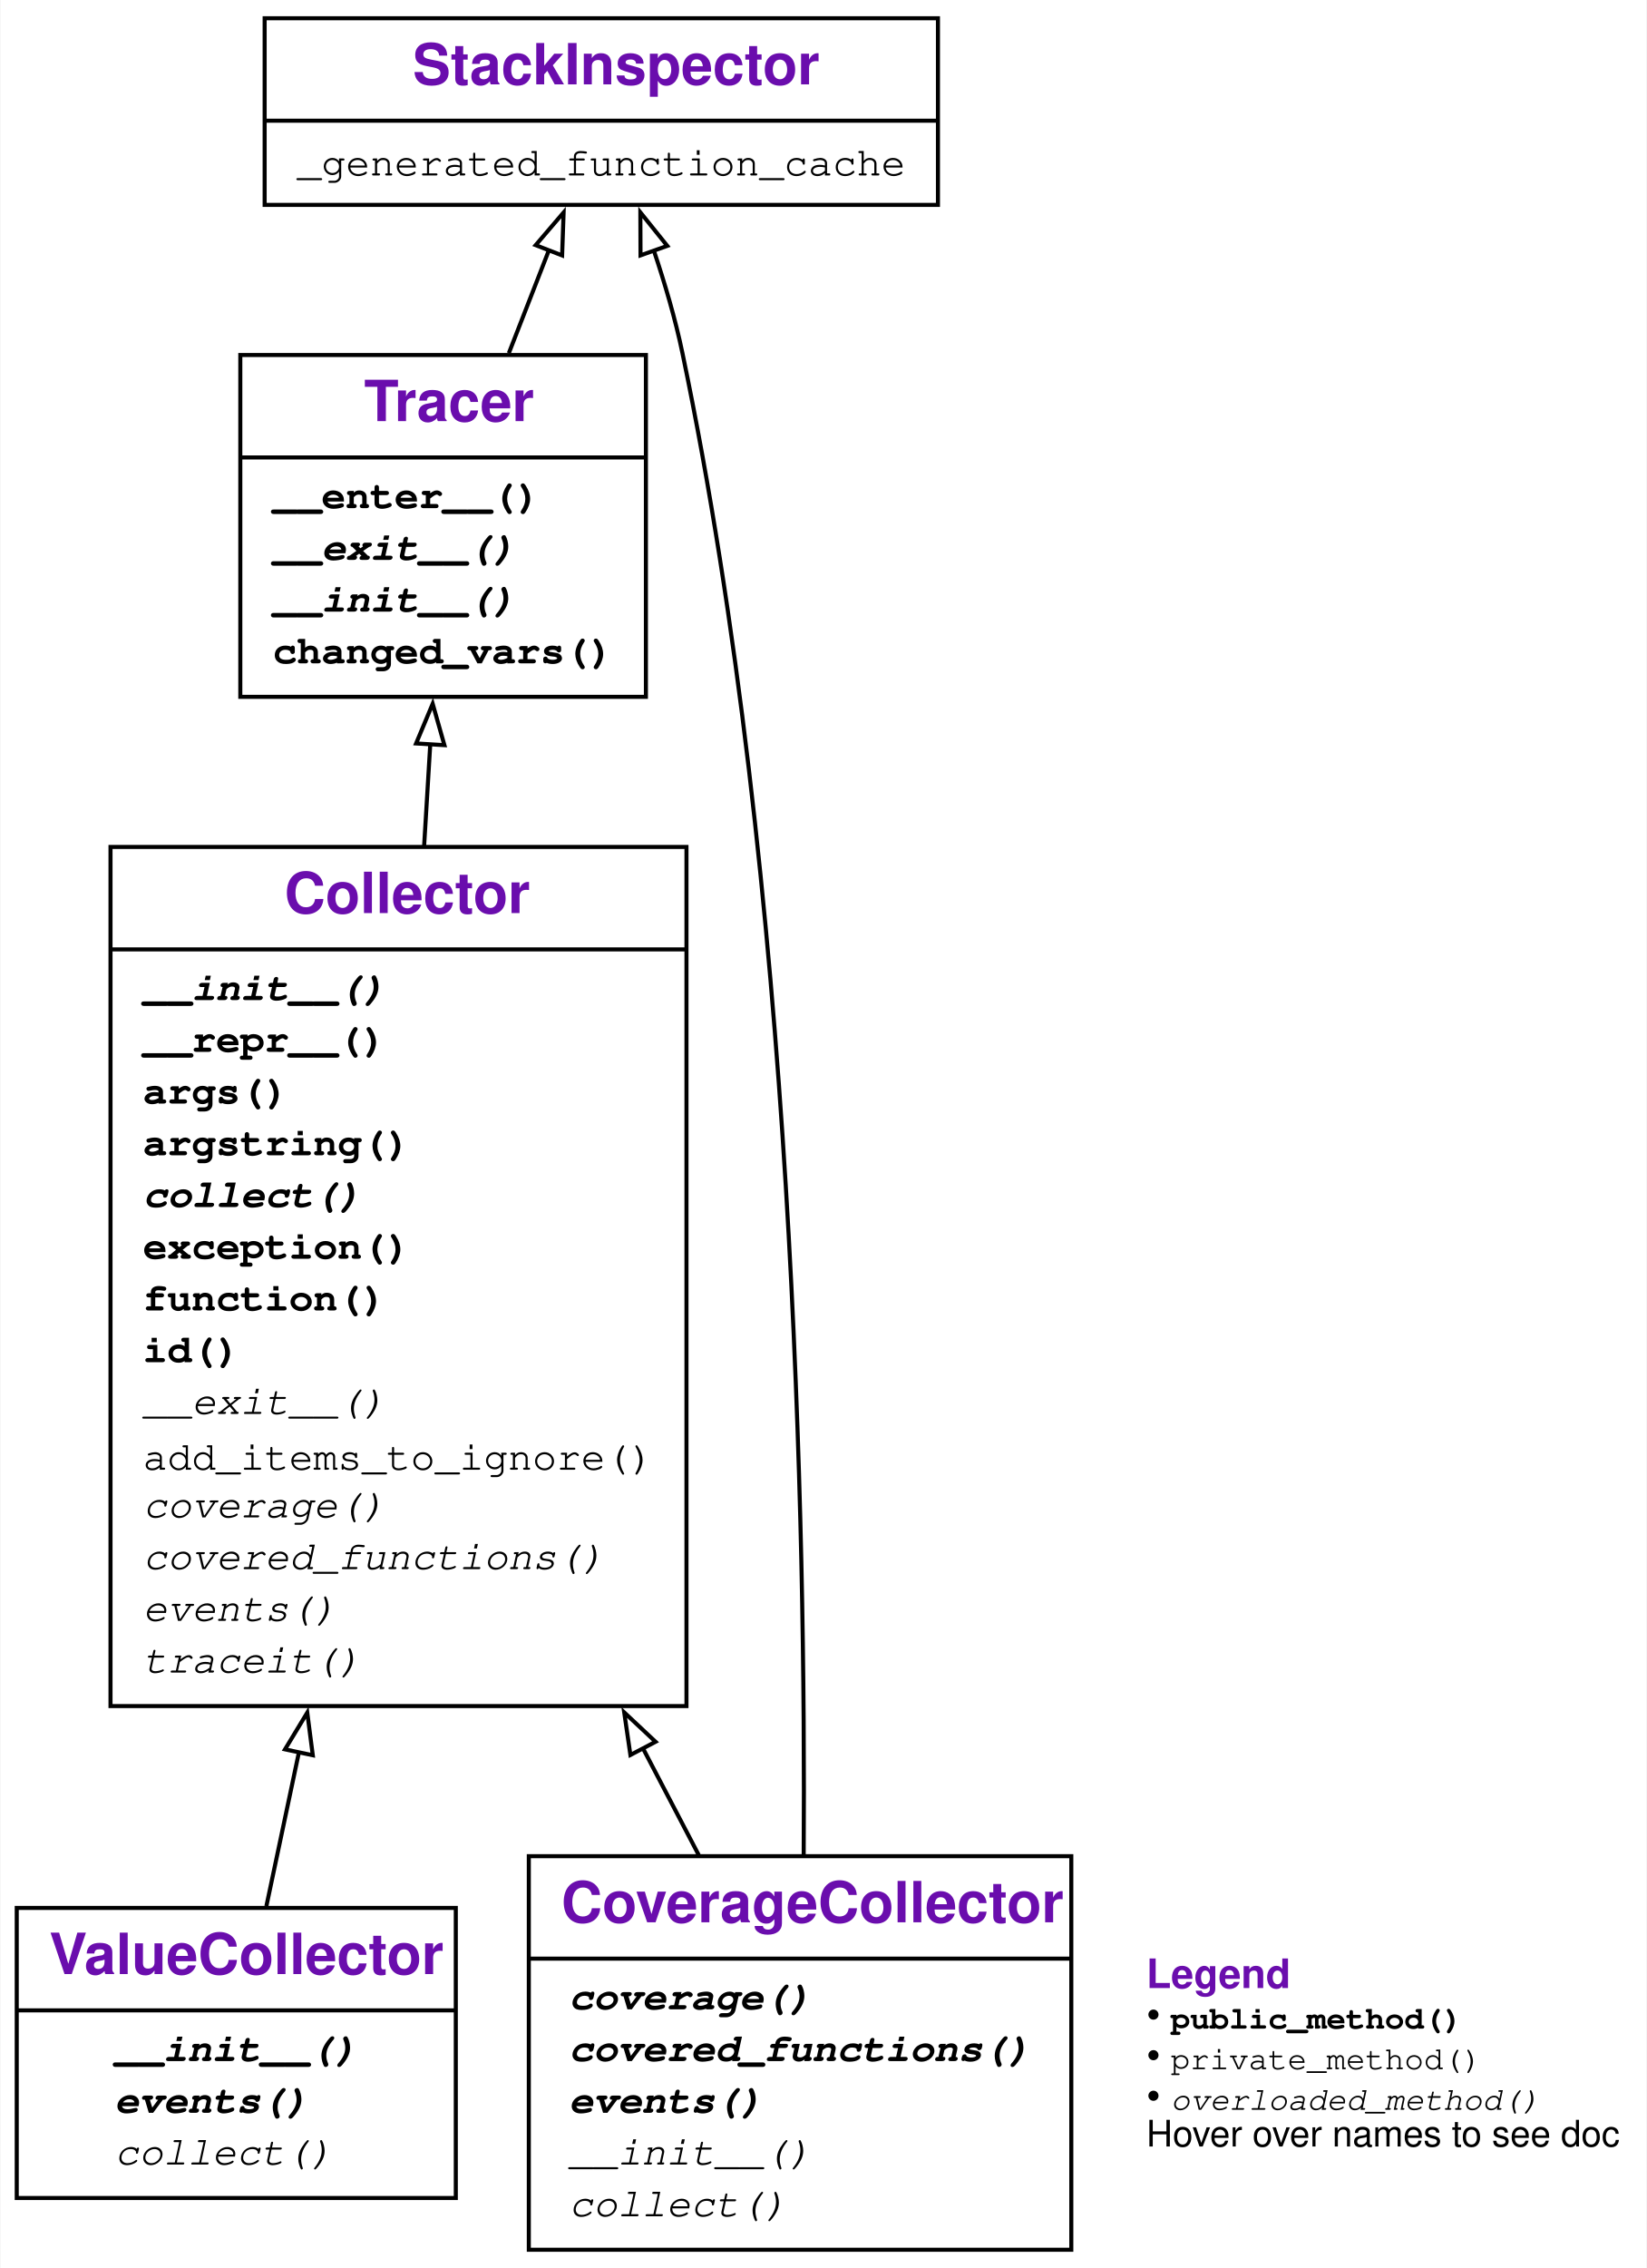
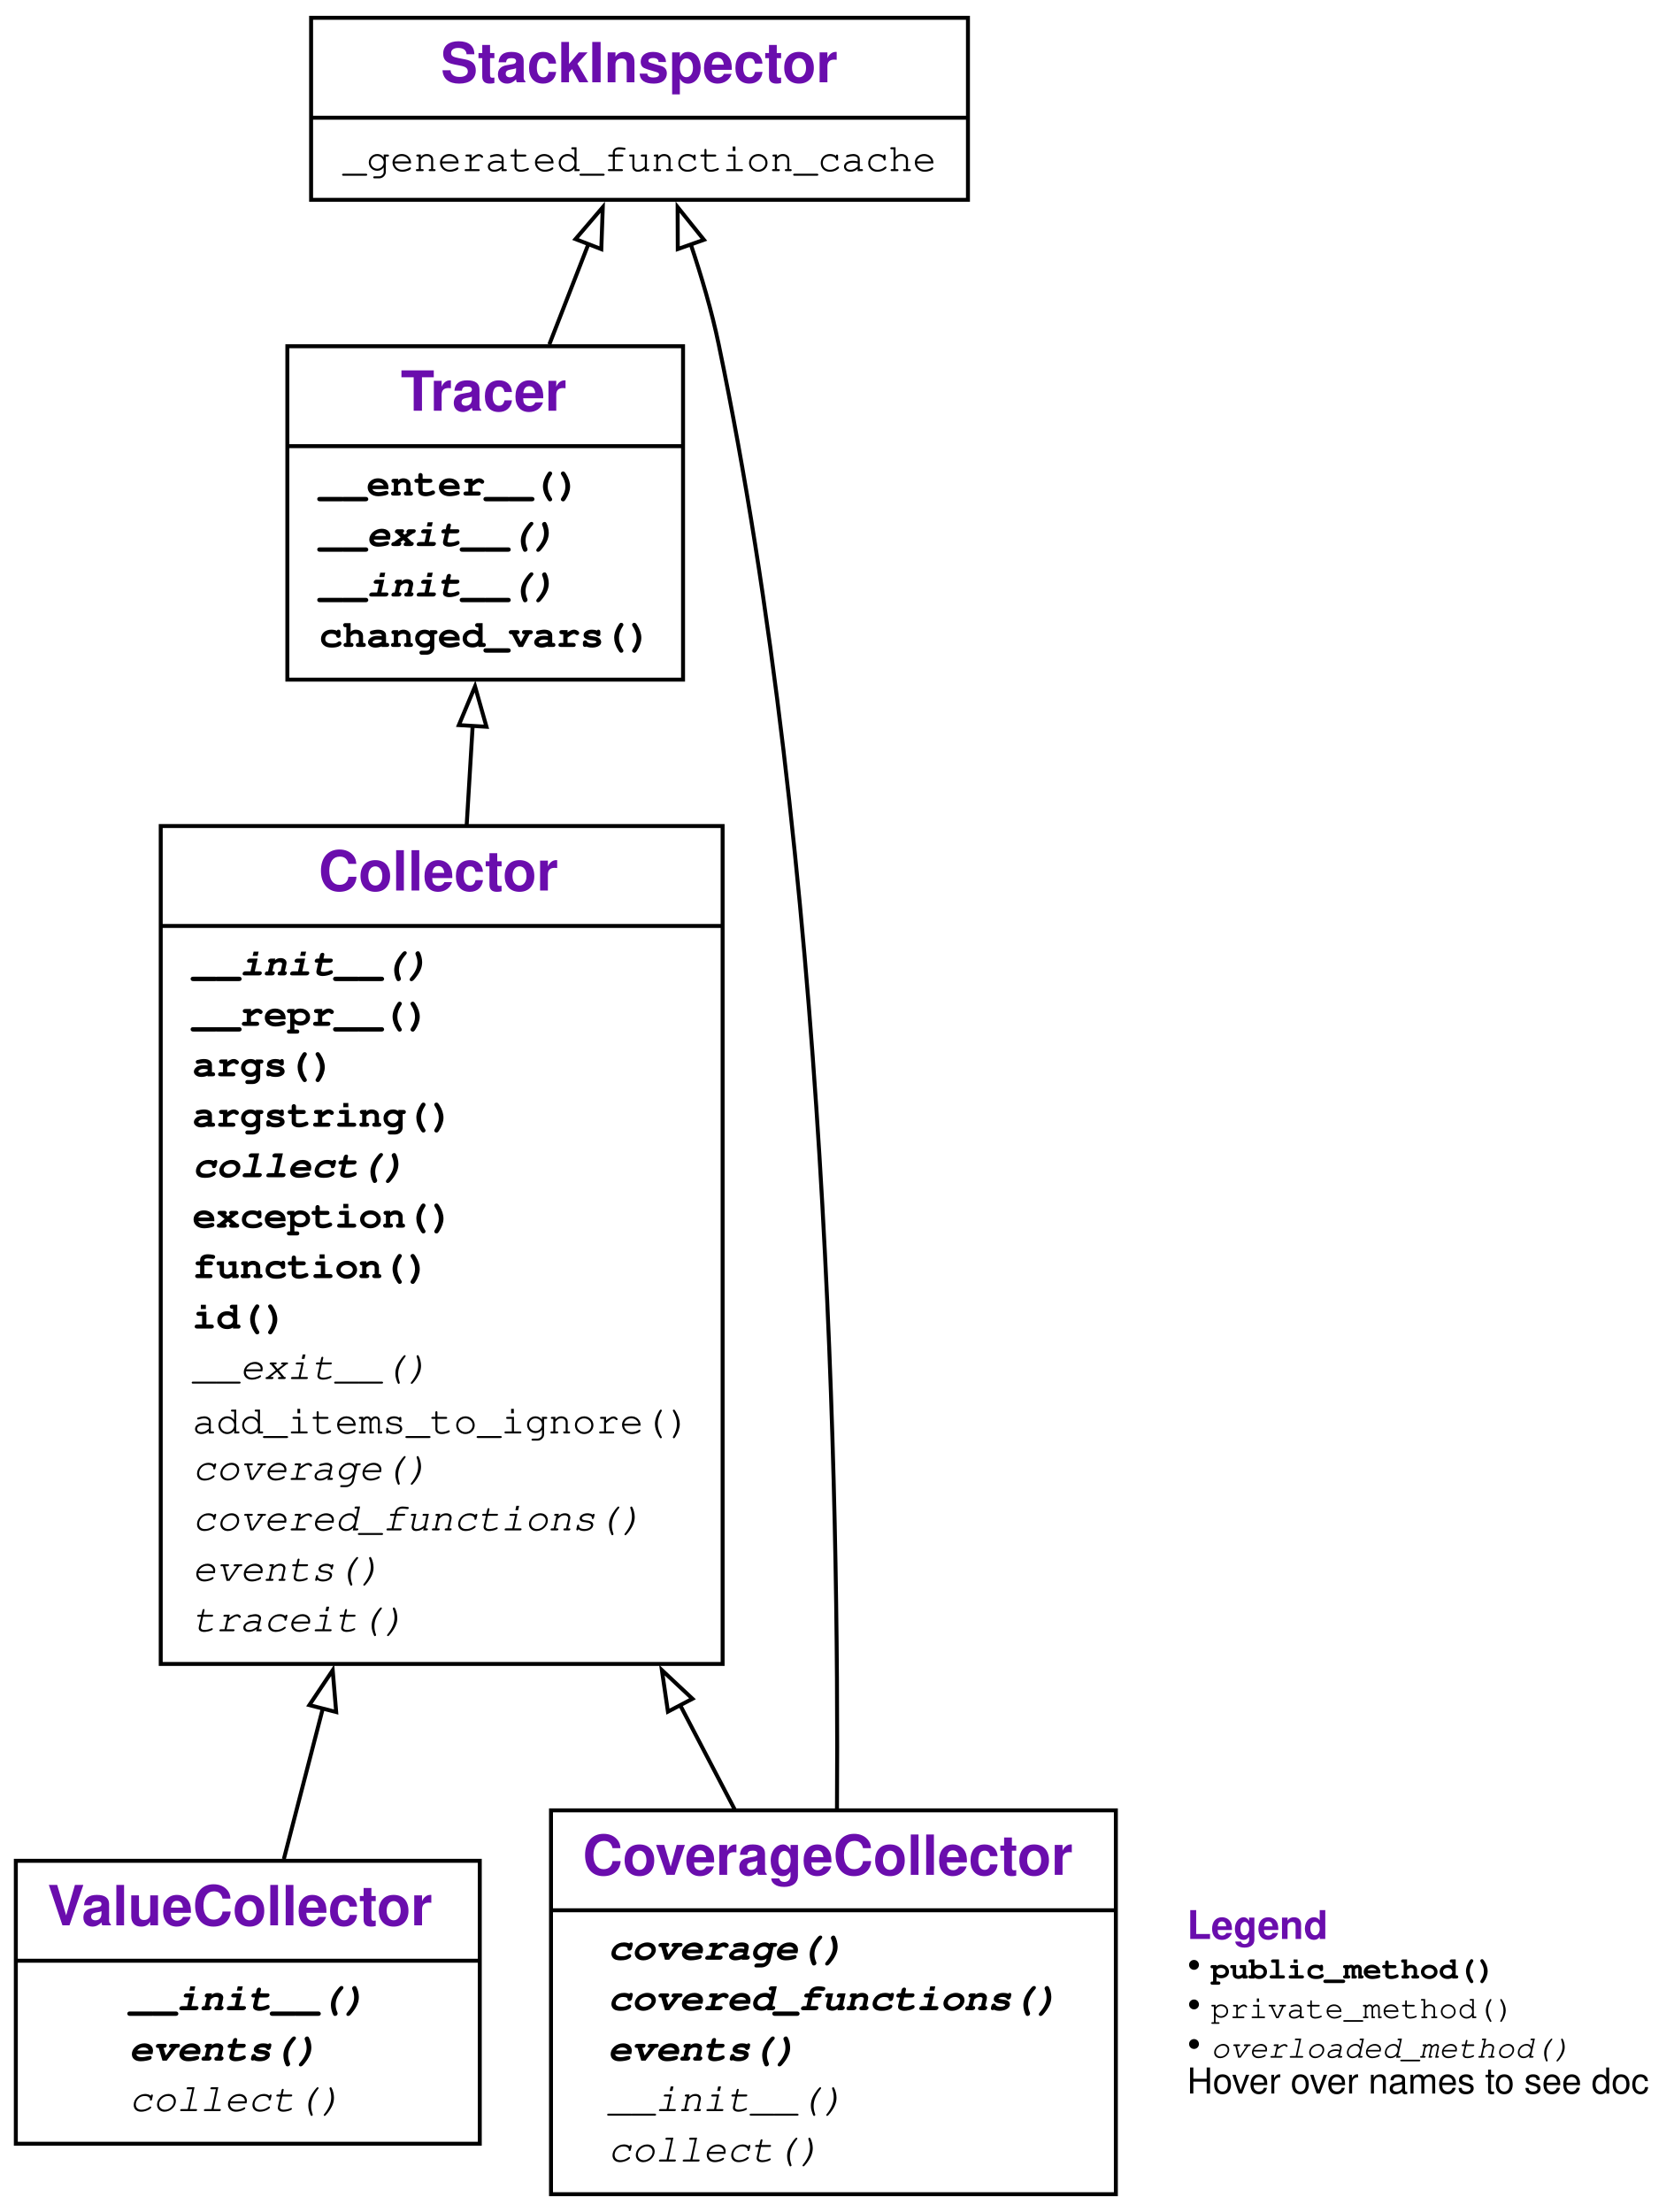
- <svg xmlns="http://www.w3.org/2000/svg" xmlns:xlink="http://www.w3.org/1999/xlink" width="406pt" height="559pt" viewBox="0.00 0.00 405.75 559.00">
+ <svg xmlns="http://www.w3.org/2000/svg" xmlns:xlink="http://www.w3.org/1999/xlink" width="423pt" height="559pt" viewBox="0.00 0.00 423.00 559.00">
  <g id="graph0" class="graph" transform="scale(1 1) rotate(0) translate(4 555)">
    <g id="a_graph0">
      <a xlink:title="CoverageCollector class hierarchy">
-         <polygon fill="white" stroke="none" points="-4,4 -4,-555 401.75,-555 401.75,4 -4,4" />
+         <polygon fill="white" stroke="none" points="-4,4 -4,-555 419.25,-555 419.25,4 -4,4" />
      </a>
    </g>
    <g id="node1" class="node">
      <g id="a_node1">
        <a xlink:href="#" xlink:title="class CoverageCollector:&#10;A class to record covered locations during execution.">
-           <polygon fill="none" stroke="black" points="126.25,-0.5 126.25,-97.5 260,-97.5 260,-0.5 126.25,-0.5" />
-           <text text-anchor="start" x="134.25" y="-81.2" font-family="Raleway, Helvetica, Arial, sans-serif" font-weight="bold" font-size="14.00" fill="#6a0dad">CoverageCollector</text>
-           <polyline fill="none" stroke="black" points="126.25,-72.25 260,-72.25" />
+           <polygon fill="none" stroke="black" points="135.25,-0.5 135.25,-97.5 278,-97.5 278,-0.5 135.25,-0.5" />
+           <text xml:space="preserve" text-anchor="start" x="143.25" y="-81.2" font-family="Raleway, Helvetica, Arial, sans-serif" font-weight="bold" font-size="14.00" fill="#6a0dad">CoverageCollector</text>
+           <polyline fill="none" stroke="black" points="135.25,-72.25 278,-72.25" />
          <g id="a_node1_0">
            <a xlink:href="#" xlink:title="CoverageCollector">
              <g id="a_node1_1">
                <a xlink:href="#" xlink:title="coverage(self) -&gt; Set[Tuple[Callable, int]]:&#10;Return a set (function, lineno) with all locations covered.">
-                   <text text-anchor="start" x="136.12" y="-59.75" font-family="'Fira Mono', 'Source Code Pro', 'Courier', monospace" font-weight="bold" font-style="italic" font-size="10.00">coverage()</text>
+                   <text xml:space="preserve" text-anchor="start" x="149.62" y="-59.75" font-family="'Fira Mono', 'Source Code Pro', 'Courier', monospace" font-weight="bold" font-style="italic" font-size="10.00">coverage()</text>
                </a>
              </g>
              <g id="a_node1_2">
                <a xlink:href="#" xlink:title="covered_functions(self) -&gt; Set[Callable]:&#10;Return a set with all functions covered.">
-                   <text text-anchor="start" x="136.12" y="-47" font-family="'Fira Mono', 'Source Code Pro', 'Courier', monospace" font-weight="bold" font-style="italic" font-size="10.00">covered_functions()</text>
+                   <text xml:space="preserve" text-anchor="start" x="149.62" y="-47" font-family="'Fira Mono', 'Source Code Pro', 'Courier', monospace" font-weight="bold" font-style="italic" font-size="10.00">covered_functions()</text>
                </a>
              </g>
              <g id="a_node1_3">
                <a xlink:href="#" xlink:title="events(self) -&gt; Set[Tuple[str, int]]:&#10;Return the set of locations covered.&#10;Each location comes as a pair (`function_name`, `lineno`).">
-                   <text text-anchor="start" x="136.12" y="-34.25" font-family="'Fira Mono', 'Source Code Pro', 'Courier', monospace" font-weight="bold" font-style="italic" font-size="10.00">events()</text>
+                   <text xml:space="preserve" text-anchor="start" x="149.62" y="-34.25" font-family="'Fira Mono', 'Source Code Pro', 'Courier', monospace" font-weight="bold" font-style="italic" font-size="10.00">events()</text>
                </a>
              </g>
              <g id="a_node1_4">
                <a xlink:href="#" xlink:title="__init__(self) -&gt; None:&#10;Constructor.">
-                   <text text-anchor="start" x="136.12" y="-21.5" font-family="'Fira Mono', 'Source Code Pro', 'Courier', monospace" font-style="italic" font-size="10.00">__init__()</text>
+                   <text xml:space="preserve" text-anchor="start" x="149.62" y="-21.5" font-family="'Fira Mono', 'Source Code Pro', 'Courier', monospace" font-style="italic" font-size="10.00">__init__()</text>
                </a>
              </g>
              <g id="a_node1_5">
                <a xlink:href="#" xlink:title="collect(self, frame: frame, event: str, arg: Any) -&gt; None:&#10;Save coverage for an observed event.">
-                   <text text-anchor="start" x="136.12" y="-8.75" font-family="'Fira Mono', 'Source Code Pro', 'Courier', monospace" font-style="italic" font-size="10.00">collect()</text>
+                   <text xml:space="preserve" text-anchor="start" x="149.62" y="-8.75" font-family="'Fira Mono', 'Source Code Pro', 'Courier', monospace" font-style="italic" font-size="10.00">collect()</text>
                </a>
              </g>
            </a>
          </g>
        </a>
      </g>
    </g>
    <g id="node2" class="node">
      <g id="a_node2">
        <a xlink:href="#" xlink:title="class Collector:&#10;A class to record events during execution.">
-           <polygon fill="none" stroke="black" points="23.12,-134.5 23.12,-346.25 165.12,-346.25 165.12,-134.5 23.12,-134.5" />
-           <text text-anchor="start" x="66" y="-329.95" font-family="Raleway, Helvetica, Arial, sans-serif" font-weight="bold" font-size="14.00" fill="#6a0dad">Collector</text>
-           <polyline fill="none" stroke="black" points="23.12,-321 165.12,-321" />
+           <polygon fill="none" stroke="black" points="36.62,-134.5 36.62,-346.25 178.62,-346.25 178.62,-134.5 36.62,-134.5" />
+           <text xml:space="preserve" text-anchor="start" x="76.5" y="-329.95" font-family="Raleway, Helvetica, Arial, sans-serif" font-weight="bold" font-size="14.00" fill="#6a0dad">Collector</text>
+           <polyline fill="none" stroke="black" points="36.62,-321 178.62,-321" />
          <g id="a_node2_6">
            <a xlink:href="#" xlink:title="Collector">
              <g id="a_node2_7">
                <a xlink:href="#" xlink:title="__init__(self) -&gt; None:&#10;Constructor.">
-                   <text text-anchor="start" x="31.12" y="-308.5" font-family="'Fira Mono', 'Source Code Pro', 'Courier', monospace" font-weight="bold" font-style="italic" font-size="10.00">__init__()</text>
+                   <text xml:space="preserve" text-anchor="start" x="44.62" y="-308.5" font-family="'Fira Mono', 'Source Code Pro', 'Courier', monospace" font-weight="bold" font-style="italic" font-size="10.00">__init__()</text>
                </a>
              </g>
              <g id="a_node2_8">
                <a xlink:href="#" xlink:title="__repr__(self) -&gt; str:&#10;Return a string representation of the collector">
-                   <text text-anchor="start" x="31.12" y="-295.75" font-family="'Fira Mono', 'Source Code Pro', 'Courier', monospace" font-weight="bold" font-size="10.00">__repr__()</text>
+                   <text xml:space="preserve" text-anchor="start" x="44.62" y="-295.75" font-family="'Fira Mono', 'Source Code Pro', 'Courier', monospace" font-weight="bold" font-size="10.00">__repr__()</text>
                </a>
              </g>
              <g id="a_node2_9">
                <a xlink:href="#" xlink:title="args(self) -&gt; Dict[str, Any]:&#10;Return a dict of argument names and values from the first call">
-                   <text text-anchor="start" x="31.12" y="-283" font-family="'Fira Mono', 'Source Code Pro', 'Courier', monospace" font-weight="bold" font-size="10.00">args()</text>
+                   <text xml:space="preserve" text-anchor="start" x="44.62" y="-283" font-family="'Fira Mono', 'Source Code Pro', 'Courier', monospace" font-weight="bold" font-size="10.00">args()</text>
                </a>
              </g>
              <g id="a_node2_10">
                <a xlink:href="#" xlink:title="argstring(self) -&gt; str:&#10;Return the list of arguments from the first call,&#10;as a printable string">
-                   <text text-anchor="start" x="31.12" y="-270.25" font-family="'Fira Mono', 'Source Code Pro', 'Courier', monospace" font-weight="bold" font-size="10.00">argstring()</text>
+                   <text xml:space="preserve" text-anchor="start" x="44.62" y="-270.25" font-family="'Fira Mono', 'Source Code Pro', 'Courier', monospace" font-weight="bold" font-size="10.00">argstring()</text>
                </a>
              </g>
              <g id="a_node2_11">
                <a xlink:href="#" xlink:title="collect(self, frame: frame, event: str, arg: Any) -&gt; None:&#10;Collector function. To be overloaded in subclasses.">
-                   <text text-anchor="start" x="31.12" y="-257.5" font-family="'Fira Mono', 'Source Code Pro', 'Courier', monospace" font-weight="bold" font-style="italic" font-size="10.00">collect()</text>
+                   <text xml:space="preserve" text-anchor="start" x="44.62" y="-257.5" font-family="'Fira Mono', 'Source Code Pro', 'Courier', monospace" font-weight="bold" font-style="italic" font-size="10.00">collect()</text>
                </a>
              </g>
              <g id="a_node2_12">
                <a xlink:href="#" xlink:title="exception(self) -&gt; Optional[Type]:&#10;Return the exception class from the first call,&#10;or None if no exception was raised.">
-                   <text text-anchor="start" x="31.12" y="-244.75" font-family="'Fira Mono', 'Source Code Pro', 'Courier', monospace" font-weight="bold" font-size="10.00">exception()</text>
+                   <text xml:space="preserve" text-anchor="start" x="44.62" y="-244.75" font-family="'Fira Mono', 'Source Code Pro', 'Courier', monospace" font-weight="bold" font-size="10.00">exception()</text>
                </a>
              </g>
              <g id="a_node2_13">
                <a xlink:href="#" xlink:title="function(self) -&gt; Callable:&#10;Return the function from the first call, as a function object">
-                   <text text-anchor="start" x="31.12" y="-232" font-family="'Fira Mono', 'Source Code Pro', 'Courier', monospace" font-weight="bold" font-size="10.00">function()</text>
+                   <text xml:space="preserve" text-anchor="start" x="44.62" y="-232" font-family="'Fira Mono', 'Source Code Pro', 'Courier', monospace" font-weight="bold" font-size="10.00">function()</text>
                </a>
              </g>
              <g id="a_node2_14">
                <a xlink:href="#" xlink:title="id(self) -&gt; str:&#10;Return an identifier for the collector,&#10;created from the first call">
-                   <text text-anchor="start" x="31.12" y="-219.25" font-family="'Fira Mono', 'Source Code Pro', 'Courier', monospace" font-weight="bold" font-size="10.00">id()</text>
+                   <text xml:space="preserve" text-anchor="start" x="44.62" y="-219.25" font-family="'Fira Mono', 'Source Code Pro', 'Courier', monospace" font-weight="bold" font-size="10.00">id()</text>
                </a>
              </g>
              <g id="a_node2_15">
                <a xlink:href="#" xlink:title="__exit__(self, exc_tp: Type, exc_value: BaseException, exc_traceback: traceback) -&gt; Optional[bool]:&#10;Exit the `with` block.">
-                   <text text-anchor="start" x="31.12" y="-206.5" font-family="'Fira Mono', 'Source Code Pro', 'Courier', monospace" font-style="italic" font-size="10.00">__exit__()</text>
+                   <text xml:space="preserve" text-anchor="start" x="44.62" y="-206.5" font-family="'Fira Mono', 'Source Code Pro', 'Courier', monospace" font-style="italic" font-size="10.00">__exit__()</text>
                </a>
              </g>
              <g id="a_node2_16">
                <a xlink:href="#" xlink:title="add_items_to_ignore(self, items_to_ignore: List[Union[Type, Callable]]) -&gt; None:&#10;Define additional classes and functions to ignore during collection&#10;(typically `Debugger` classes using these collectors).">
-                   <text text-anchor="start" x="31.12" y="-192.75" font-family="'Fira Mono', 'Source Code Pro', 'Courier', monospace" font-size="10.00">add_items_to_ignore()</text>
+                   <text xml:space="preserve" text-anchor="start" x="44.62" y="-192.75" font-family="'Fira Mono', 'Source Code Pro', 'Courier', monospace" font-size="10.00">add_items_to_ignore()</text>
                </a>
              </g>
              <g id="a_node2_17">
                <a xlink:href="#" xlink:title="coverage(self) -&gt; Set[Tuple[Callable, int]]:&#10;Return a set (function, lineno) with locations covered.&#10;To be overloaded in subclasses.">
-                   <text text-anchor="start" x="31.12" y="-181" font-family="'Fira Mono', 'Source Code Pro', 'Courier', monospace" font-style="italic" font-size="10.00">coverage()</text>
+                   <text xml:space="preserve" text-anchor="start" x="44.62" y="-181" font-family="'Fira Mono', 'Source Code Pro', 'Courier', monospace" font-style="italic" font-size="10.00">coverage()</text>
                </a>
              </g>
              <g id="a_node2_18">
                <a xlink:href="#" xlink:title="covered_functions(self) -&gt; Set[Callable]:&#10;Set of covered functions. To be overloaded in subclasses.">
-                   <text text-anchor="start" x="31.12" y="-168.25" font-family="'Fira Mono', 'Source Code Pro', 'Courier', monospace" font-style="italic" font-size="10.00">covered_functions()</text>
+                   <text xml:space="preserve" text-anchor="start" x="44.62" y="-168.25" font-family="'Fira Mono', 'Source Code Pro', 'Courier', monospace" font-style="italic" font-size="10.00">covered_functions()</text>
                </a>
              </g>
              <g id="a_node2_19">
                <a xlink:href="#" xlink:title="events(self) -&gt; Set:&#10;Return a collection of events. To be overridden in subclasses.">
-                   <text text-anchor="start" x="31.12" y="-155.5" font-family="'Fira Mono', 'Source Code Pro', 'Courier', monospace" font-style="italic" font-size="10.00">events()</text>
+                   <text xml:space="preserve" text-anchor="start" x="44.62" y="-155.5" font-family="'Fira Mono', 'Source Code Pro', 'Courier', monospace" font-style="italic" font-size="10.00">events()</text>
                </a>
              </g>
              <g id="a_node2_20">
                <a xlink:href="#" xlink:title="traceit(self, frame: frame, event: str, arg: Any) -&gt; None:&#10;Tracing function.&#10;Saves the first function and calls collect().">
-                   <text text-anchor="start" x="31.12" y="-142.75" font-family="'Fira Mono', 'Source Code Pro', 'Courier', monospace" font-style="italic" font-size="10.00">traceit()</text>
+                   <text xml:space="preserve" text-anchor="start" x="44.62" y="-142.75" font-family="'Fira Mono', 'Source Code Pro', 'Courier', monospace" font-style="italic" font-size="10.00">traceit()</text>
                </a>
              </g>
            </a>
          </g>
        </a>
      </g>
    </g>
    <g id="edge1" class="edge">
-       <path fill="none" stroke="black" d="M168.14,-97.79C163.81,-106.08 159.14,-115 154.33,-124.21" />
-       <polygon fill="none" stroke="black" points="151.3,-122.45 149.77,-132.94 157.5,-125.7 151.3,-122.45" />
+       <path fill="none" stroke="black" d="M181.64,-97.79C177.31,-106.08 172.64,-115 167.83,-124.21" />
+       <polygon fill="none" stroke="black" points="164.8,-122.45 163.27,-132.94 171,-125.7 164.8,-122.45" />
    </g>
    <g id="node4" class="node">
      <g id="a_node4">
        <a xlink:href="StackInspector.ipynb" xlink:title="class StackInspector:&#10;Provide functions to inspect the stack">
-           <polygon fill="none" stroke="black" points="61.12,-504.5 61.12,-550.5 227.12,-550.5 227.12,-504.5 61.12,-504.5" />
-           <text text-anchor="start" x="97.62" y="-534.2" font-family="Raleway, Helvetica, Arial, sans-serif" font-weight="bold" font-size="14.00" fill="#6a0dad">StackInspector</text>
-           <polyline fill="none" stroke="black" points="61.12,-525.25 227.12,-525.25" />
+           <polygon fill="none" stroke="black" points="74.62,-504.5 74.62,-550.5 240.62,-550.5 240.62,-504.5 74.62,-504.5" />
+           <text xml:space="preserve" text-anchor="start" x="107.38" y="-534.2" font-family="Raleway, Helvetica, Arial, sans-serif" font-weight="bold" font-size="14.00" fill="#6a0dad">StackInspector</text>
+           <polyline fill="none" stroke="black" points="74.62,-525.25 240.62,-525.25" />
          <g id="a_node4_21">
            <a xlink:href="#" xlink:title="StackInspector">
              <g id="a_node4_22">
-                 <a xlink:href="StackInspector.ipynb" xlink:title="_generated_function_cache = {('remove_html_markup', 1): &lt;function remove_html_markup&gt;, ('middle', 1): &lt;function middle&gt;, ('_clean_thread_parent_frames', 775): &lt;function IPythonKernel._clean_thread_parent_frames&gt;, ('_clean_thread_parent_frames', 788): &lt;function IPythonKernel._clean_thread_parent_frames&gt;, ('_clean_thread_parent_frames', 790): &lt;function IPythonKernel._clean_thread_parent_frames&gt;, ('ident', 1198): &lt;function Thread.ident&gt;, ('ident', 1207): &lt;function Thread.ident&gt;, ('ident', 1208): &lt;function Thread.ident&gt;, ('_clean_thread_parent_frames', 791): &lt;function IPythonKernel._clean_thread_parent_frames&gt;, ('_clean_thread_parent_frames', 792): &lt;function IPythonKernel._clean_thread_parent_frames&gt;, ('_clean_thread_parent_frames', 793): &lt;function IPythonKernel._clean_thread_parent_frames&gt;, ('_clean_thread_parent_frames', 794): &lt;function IPythonKernel._clean_thread_parent_frames&gt;, ('_clean_thread_parent_frames', 800): &lt;function IPythonKernel._clean_thread_parent_frames&gt;, ('_clean_thread_parent_frames', 801): &lt;function IPythonKernel._clean_thread_parent_frames&gt;, ('_clean_thread_parent_frames', 789): &lt;function IPythonKernel._clean_thread_parent_frames&gt;}">
-                   <text text-anchor="start" x="69.12" y="-511.75" font-family="'Fira Mono', 'Source Code Pro', 'Courier', monospace" font-size="10.00">_generated_function_cache</text>
+                 <a xlink:href="StackInspector.ipynb" xlink:title="_generated_function_cache = {('remove_html_markup', 1): &lt;function remove_html_markup&gt;, ('middle', 1): &lt;function middle&gt;}">
+                   <text xml:space="preserve" text-anchor="start" x="82.62" y="-511.75" font-family="'Fira Mono', 'Source Code Pro', 'Courier', monospace" font-size="10.00">_generated_function_cache</text>
                </a>
              </g>
            </a>
          </g>
        </a>
      </g>
    </g>
    <g id="edge4" class="edge">
-       <path fill="none" stroke="black" d="M194.02,-97.91C194.54,-176.2 191.67,-336.09 164.12,-468 162.38,-476.38 159.77,-485.21 157.02,-493.41" />
-       <polygon fill="none" stroke="black" points="153.79,-492.06 153.75,-502.66 160.39,-494.4 153.79,-492.06" />
+       <path fill="none" stroke="black" d="M207.52,-97.91C208.04,-176.2 205.17,-336.09 177.62,-468 175.88,-476.38 173.27,-485.21 170.52,-493.41" />
+       <polygon fill="none" stroke="black" points="167.29,-492.06 167.25,-502.66 173.89,-494.4 167.29,-492.06" />
    </g>
    <g id="node3" class="node">
      <g id="a_node3">
        <a xlink:href="Tracer.ipynb" xlink:title="class Tracer:&#10;A class for tracing a piece of code. Use as `with Tracer(): block()`">
-           <polygon fill="none" stroke="black" points="55.12,-383.25 55.12,-467.5 155.12,-467.5 155.12,-383.25 55.12,-383.25" />
-           <text text-anchor="start" x="85.62" y="-451.2" font-family="Raleway, Helvetica, Arial, sans-serif" font-weight="bold" font-size="14.00" fill="#6a0dad">Tracer</text>
-           <polyline fill="none" stroke="black" points="55.12,-442.25 155.12,-442.25" />
+           <polygon fill="none" stroke="black" points="68.62,-383.25 68.62,-467.5 168.62,-467.5 168.62,-383.25 68.62,-383.25" />
+           <text xml:space="preserve" text-anchor="start" x="97.25" y="-451.2" font-family="Raleway, Helvetica, Arial, sans-serif" font-weight="bold" font-size="14.00" fill="#6a0dad">Tracer</text>
+           <polyline fill="none" stroke="black" points="68.62,-442.25 168.62,-442.25" />
          <g id="a_node3_23">
            <a xlink:href="#" xlink:title="Tracer">
              <g id="a_node3_24">
                <a xlink:href="Tracer.ipynb" xlink:title="__enter__(self) -&gt; Any:&#10;Called at begin of `with` block. Turn tracing on.">
-                   <text text-anchor="start" x="63.12" y="-429.75" font-family="'Fira Mono', 'Source Code Pro', 'Courier', monospace" font-weight="bold" font-size="10.00">__enter__()</text>
+                   <text xml:space="preserve" text-anchor="start" x="76.62" y="-429.75" font-family="'Fira Mono', 'Source Code Pro', 'Courier', monospace" font-weight="bold" font-size="10.00">__enter__()</text>
                </a>
              </g>
              <g id="a_node3_25">
                <a xlink:href="Tracer.ipynb" xlink:title="__exit__(self, exc_tp: Type, exc_value: BaseException, exc_traceback: traceback) -&gt; Optional[bool]:&#10;Called at end of `with` block. Turn tracing off.&#10;Return `None` if ok, not `None` if internal error.">
-                   <text text-anchor="start" x="63.12" y="-417" font-family="'Fira Mono', 'Source Code Pro', 'Courier', monospace" font-weight="bold" font-style="italic" font-size="10.00">__exit__()</text>
+                   <text xml:space="preserve" text-anchor="start" x="76.62" y="-417" font-family="'Fira Mono', 'Source Code Pro', 'Courier', monospace" font-weight="bold" font-style="italic" font-size="10.00">__exit__()</text>
                </a>
              </g>
              <g id="a_node3_26">
                <a xlink:href="Tracer.ipynb" xlink:title="__init__(self, file: &lt;class 'TextIO'&gt; = &lt;ipykernel.iostream.OutStream object&gt;) -&gt; None:&#10;Create a new tracer.&#10;If `file` is given, output to `file` instead of stdout.">
-                   <text text-anchor="start" x="63.12" y="-404.25" font-family="'Fira Mono', 'Source Code Pro', 'Courier', monospace" font-weight="bold" font-style="italic" font-size="10.00">__init__()</text>
+                   <text xml:space="preserve" text-anchor="start" x="76.62" y="-404.25" font-family="'Fira Mono', 'Source Code Pro', 'Courier', monospace" font-weight="bold" font-style="italic" font-size="10.00">__init__()</text>
                </a>
              </g>
              <g id="a_node3_27">
                <a xlink:href="Tracer.ipynb" xlink:title="changed_vars(self, new_vars: Dict[str, Any]) -&gt; Dict[str, Any]:&#10;Track changed variables, based on `new_vars` observed.">
-                   <text text-anchor="start" x="63.12" y="-391.5" font-family="'Fira Mono', 'Source Code Pro', 'Courier', monospace" font-weight="bold" font-size="10.00">changed_vars()</text>
+                   <text xml:space="preserve" text-anchor="start" x="76.62" y="-391.5" font-family="'Fira Mono', 'Source Code Pro', 'Courier', monospace" font-weight="bold" font-size="10.00">changed_vars()</text>
                </a>
              </g>
            </a>
          </g>
        </a>
      </g>
    </g>
    <g id="edge2" class="edge">
-       <path fill="none" stroke="black" d="M100.44,-346.5C100.97,-355.17 101.48,-363.67 101.96,-371.69" />
-       <polygon fill="none" stroke="black" points="98.46,-371.76 102.55,-381.54 105.44,-371.34 98.46,-371.76" />
+       <path fill="none" stroke="black" d="M113.94,-346.5C114.47,-355.17 114.98,-363.67 115.46,-371.69" />
+       <polygon fill="none" stroke="black" points="111.96,-371.76 116.05,-381.54 118.94,-371.34 111.96,-371.76" />
    </g>
    <g id="edge3" class="edge">
-       <path fill="none" stroke="black" d="M121.33,-467.97C124.63,-476.46 128.07,-485.29 131.25,-493.44" />
-       <polygon fill="none" stroke="black" points="127.94,-494.58 134.83,-502.63 134.46,-492.04 127.94,-494.58" />
+       <path fill="none" stroke="black" d="M134.83,-467.97C138.13,-476.46 141.57,-485.29 144.75,-493.44" />
+       <polygon fill="none" stroke="black" points="141.44,-494.58 148.33,-502.63 147.96,-492.04 141.44,-494.58" />
    </g>
    <g id="node5" class="node">
      <g id="a_node5">
        <a xlink:href="#" xlink:title="class ValueCollector:&#10;&quot;A class to collect local variables and their values.">
-           <polygon fill="none" stroke="black" points="0,-13.25 0,-84.75 108.25,-84.75 108.25,-13.25 0,-13.25" />
-           <text text-anchor="start" x="8" y="-68.45" font-family="Raleway, Helvetica, Arial, sans-serif" font-weight="bold" font-size="14.00" fill="#6a0dad">ValueCollector</text>
-           <polyline fill="none" stroke="black" points="0,-59.5 108.25,-59.5" />
+           <polygon fill="none" stroke="black" points="0,-13.25 0,-84.75 117.25,-84.75 117.25,-13.25 0,-13.25" />
+           <text xml:space="preserve" text-anchor="start" x="8" y="-68.45" font-family="Raleway, Helvetica, Arial, sans-serif" font-weight="bold" font-size="14.00" fill="#6a0dad">ValueCollector</text>
+           <polyline fill="none" stroke="black" points="0,-59.5 117.25,-59.5" />
          <g id="a_node5_28">
            <a xlink:href="#" xlink:title="ValueCollector">
              <g id="a_node5_29">
                <a xlink:href="#" xlink:title="__init__(self) -&gt; None:&#10;Constructor.">
-                   <text text-anchor="start" x="24.12" y="-47" font-family="'Fira Mono', 'Source Code Pro', 'Courier', monospace" font-weight="bold" font-style="italic" font-size="10.00">__init__()</text>
+                   <text xml:space="preserve" text-anchor="start" x="28.62" y="-47" font-family="'Fira Mono', 'Source Code Pro', 'Courier', monospace" font-weight="bold" font-style="italic" font-size="10.00">__init__()</text>
                </a>
              </g>
              <g id="a_node5_30">
                <a xlink:href="#" xlink:title="events(self) -&gt; Set[str]:&#10;A set of (variable, value) pairs observed">
-                   <text text-anchor="start" x="24.12" y="-34.25" font-family="'Fira Mono', 'Source Code Pro', 'Courier', monospace" font-weight="bold" font-style="italic" font-size="10.00">events()</text>
+                   <text xml:space="preserve" text-anchor="start" x="28.62" y="-34.25" font-family="'Fira Mono', 'Source Code Pro', 'Courier', monospace" font-weight="bold" font-style="italic" font-size="10.00">events()</text>
                </a>
              </g>
              <g id="a_node5_31">
                <a xlink:href="#" xlink:title="collect(self, frame: frame, event: str, arg: Any) -&gt; None:&#10;Collector function. To be overloaded in subclasses.">
-                   <text text-anchor="start" x="24.12" y="-21.5" font-family="'Fira Mono', 'Source Code Pro', 'Courier', monospace" font-style="italic" font-size="10.00">collect()</text>
+                   <text xml:space="preserve" text-anchor="start" x="28.62" y="-21.5" font-family="'Fira Mono', 'Source Code Pro', 'Courier', monospace" font-style="italic" font-size="10.00">collect()</text>
                </a>
              </g>
            </a>
          </g>
        </a>
      </g>
    </g>
    <g id="edge5" class="edge">
-       <path fill="none" stroke="black" d="M61.55,-85.18C63.93,-96.4 66.69,-109.5 69.6,-123.24" />
-       <polygon fill="none" stroke="black" points="66.14,-123.83 71.63,-132.89 72.99,-122.38 66.14,-123.83" />
+       <path fill="none" stroke="black" d="M67.73,-85.18C70.63,-96.4 74.02,-109.5 77.58,-123.24" />
+       <polygon fill="none" stroke="black" points="74.18,-124.1 80.08,-132.91 80.96,-122.35 74.18,-124.1" />
    </g>
    <g id="node6" class="node">
-       <text text-anchor="start" x="278.5" y="-65" font-family="Raleway, Helvetica, Arial, sans-serif" font-weight="bold" font-size="10.00" fill="#6a0dad">Legend</text>
-       <text text-anchor="start" x="278.5" y="-55" font-family="Raleway, Helvetica, Arial, sans-serif" font-size="10.00">• </text>
-       <text text-anchor="start" x="284.5" y="-55" font-family="'Fira Mono', 'Source Code Pro', 'Courier', monospace" font-weight="bold" font-size="8.00">public_method()</text>
-       <text text-anchor="start" x="278.5" y="-45" font-family="Raleway, Helvetica, Arial, sans-serif" font-size="10.00">• </text>
-       <text text-anchor="start" x="284.5" y="-45" font-family="'Fira Mono', 'Source Code Pro', 'Courier', monospace" font-size="8.00">private_method()</text>
-       <text text-anchor="start" x="278.5" y="-35" font-family="Raleway, Helvetica, Arial, sans-serif" font-size="10.00">• </text>
-       <text text-anchor="start" x="284.5" y="-35" font-family="'Fira Mono', 'Source Code Pro', 'Courier', monospace" font-style="italic" font-size="8.00">overloaded_method()</text>
-       <text text-anchor="start" x="278.5" y="-25.95" font-family="Helvetica,sans-Serif" font-size="9.00">Hover over names to see doc</text>
+       <text xml:space="preserve" text-anchor="start" x="296" y="-65" font-family="Raleway, Helvetica, Arial, sans-serif" font-weight="bold" font-size="10.00" fill="#6a0dad">Legend</text>
+       <text xml:space="preserve" text-anchor="start" x="296" y="-55" font-family="Raleway, Helvetica, Arial, sans-serif" font-size="10.00">• </text>
+       <text xml:space="preserve" text-anchor="start" x="302" y="-55" font-family="'Fira Mono', 'Source Code Pro', 'Courier', monospace" font-weight="bold" font-size="8.00">public_method()</text>
+       <text xml:space="preserve" text-anchor="start" x="296" y="-45" font-family="Raleway, Helvetica, Arial, sans-serif" font-size="10.00">• </text>
+       <text xml:space="preserve" text-anchor="start" x="302" y="-45" font-family="'Fira Mono', 'Source Code Pro', 'Courier', monospace" font-size="8.00">private_method()</text>
+       <text xml:space="preserve" text-anchor="start" x="296" y="-35" font-family="Raleway, Helvetica, Arial, sans-serif" font-size="10.00">• </text>
+       <text xml:space="preserve" text-anchor="start" x="302" y="-35" font-family="'Fira Mono', 'Source Code Pro', 'Courier', monospace" font-style="italic" font-size="8.00">overloaded_method()</text>
+       <text xml:space="preserve" text-anchor="start" x="296" y="-25.95" font-family="Helvetica,sans-Serif" font-size="9.00">Hover over names to see doc</text>
    </g>
  </g>
</svg>
